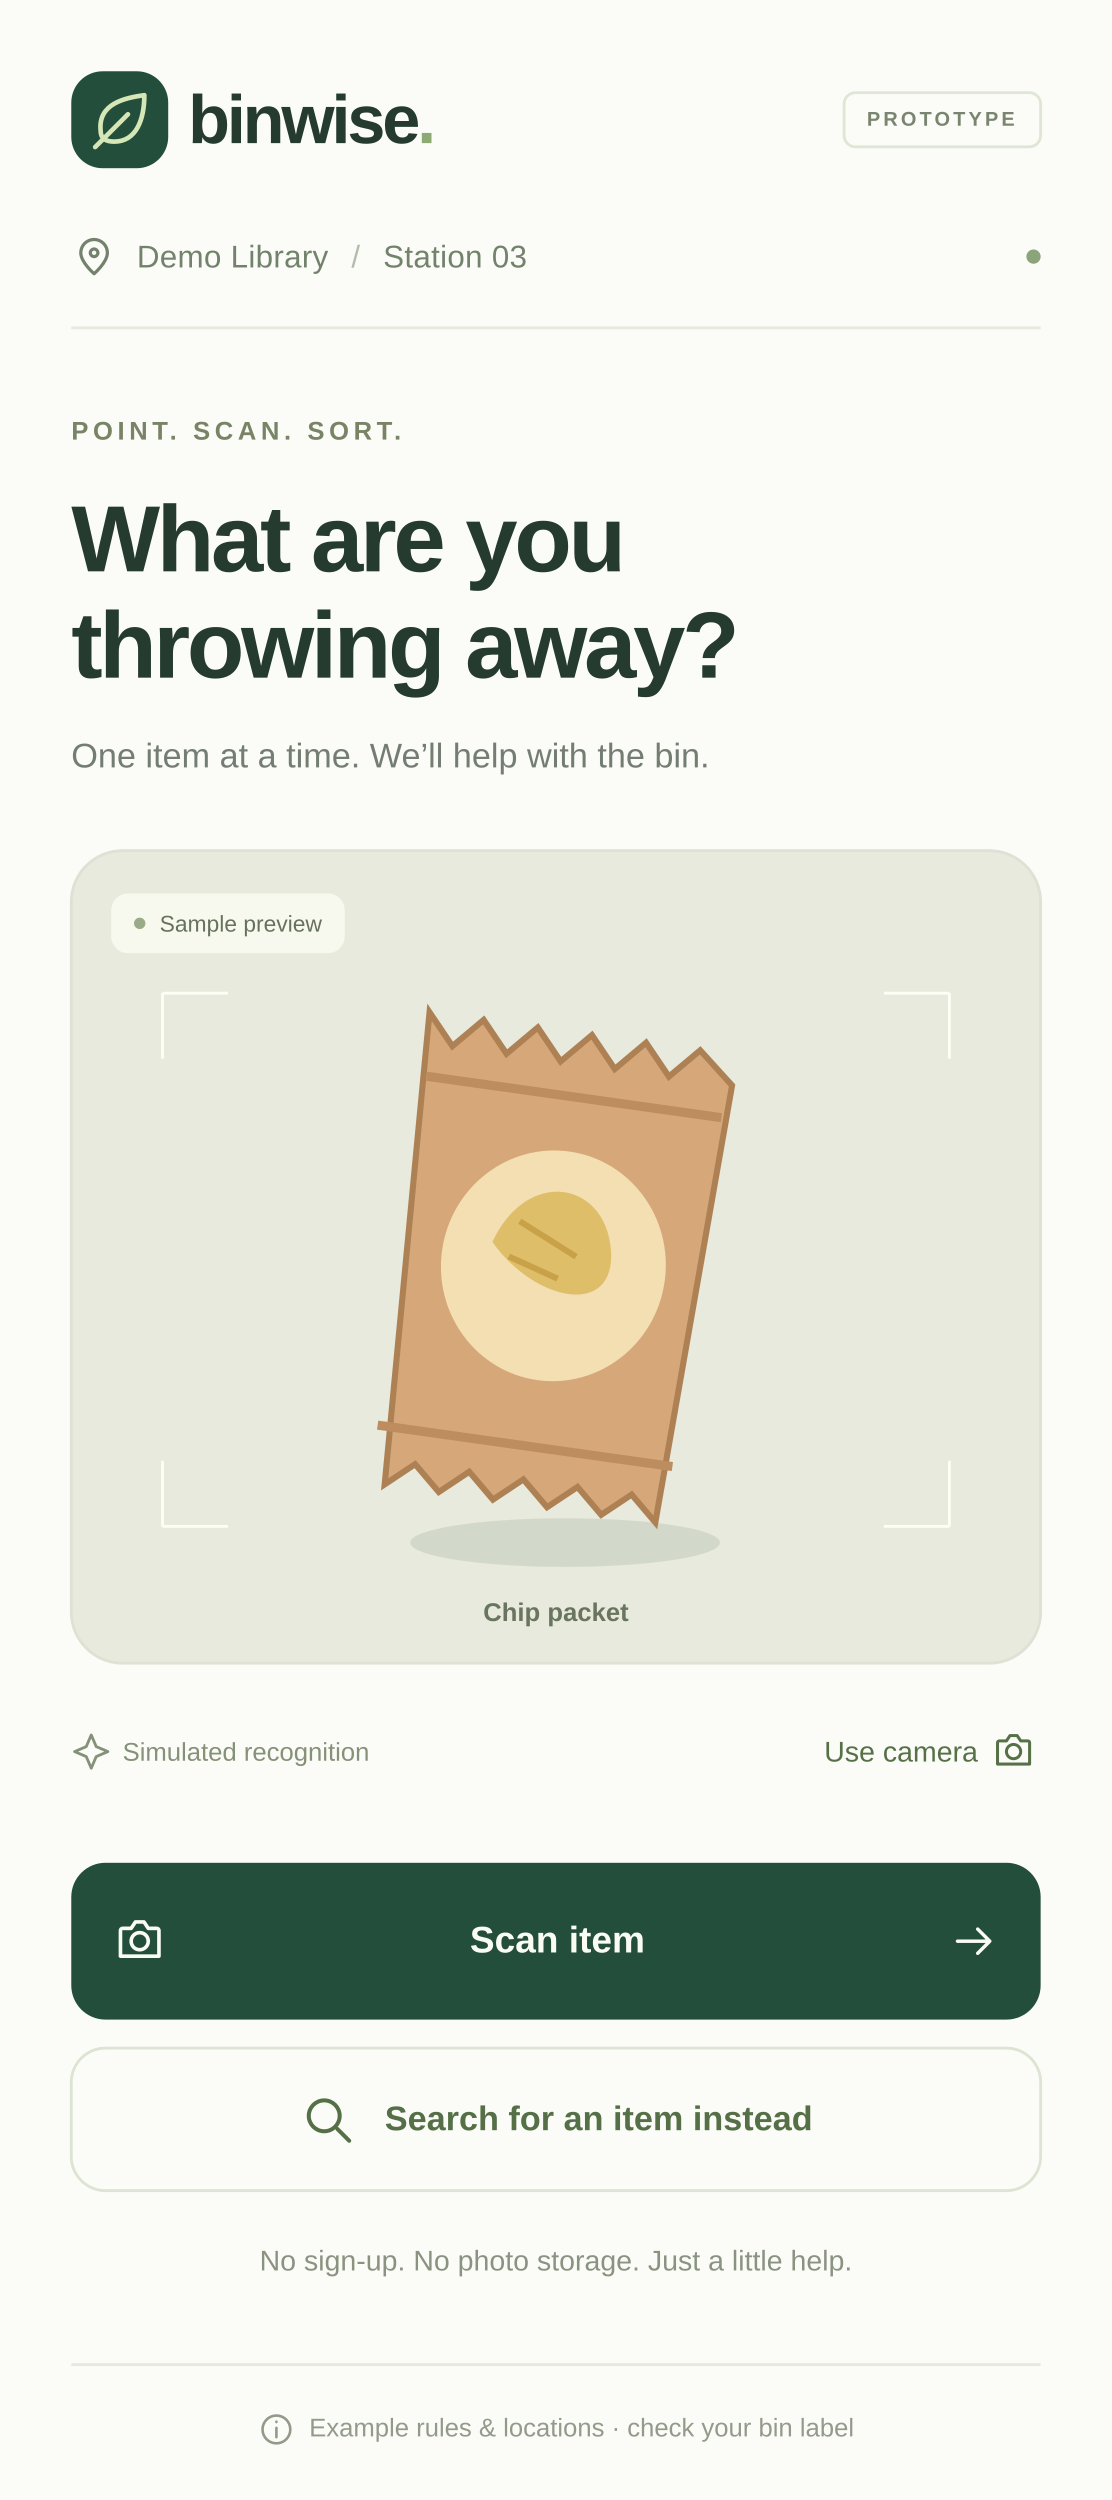
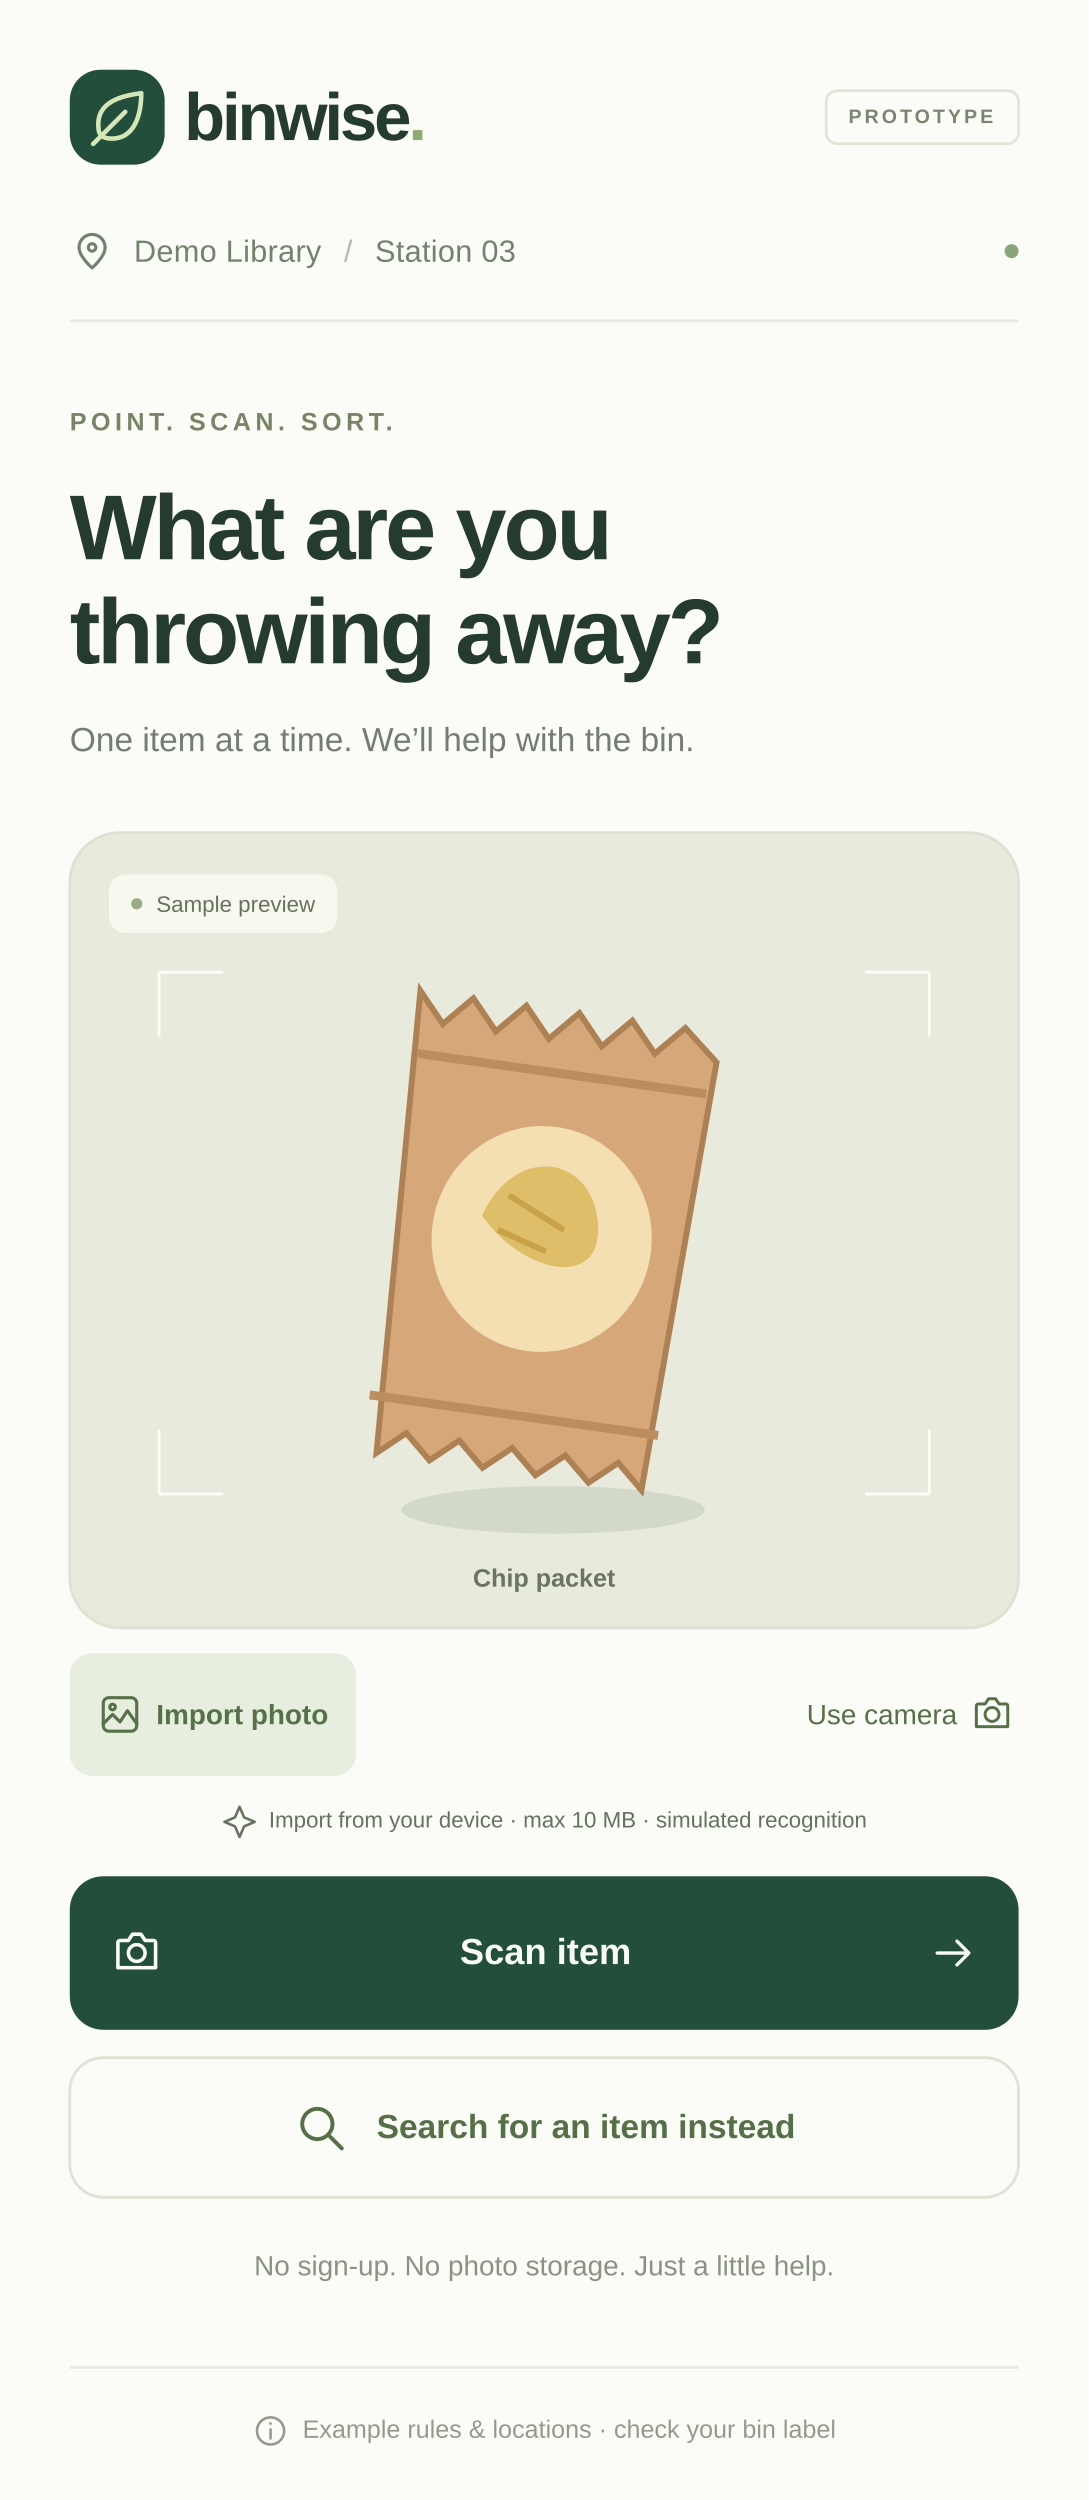
- <svg xmlns="http://www.w3.org/2000/svg" width="390" height="876.86" viewBox="0 0 390 876.86">
+ <svg xmlns="http://www.w3.org/2000/svg" width="390" height="895.86" viewBox="0 0 390 895.86">
  <g id="prototype">
-     <rect x="0" y="0" width="390" height="876.86" rx="0" fill="rgb(251, 252, 247)" />
+     <rect x="0" y="0" width="390" height="895.86" rx="0" fill="rgb(251, 252, 247)" />
    <g id="app-header">
      <g id="brand">
        <g id="brand-symbol">
          <rect x="25" y="25" width="34" height="34" rx="11" fill="rgb(35, 78, 59)" />
          <g id="svg">
            <svg width="23" height="23" viewBox="0 0 24 24" fill="none" stroke="rgb(213, 231, 182)" stroke-width="1.7px" stroke-linecap="round" stroke-linejoin="round" aria-hidden="true" font-family="Inter, &quot;Avenir Next&quot;, Avenir, -apple-system, BlinkMacSystemFont, &quot;Segoe UI&quot;, sans-serif" font-size="24px" font-weight="700" text-anchor="start" opacity="1" x="30.5" y="30.5">
              <path d="M5 16C4 6 14 4 21 3c0 9-3 17-11 17-3 0-5-1-5-4Z" fill="none" stroke="rgb(213, 231, 182)" stroke-width="1.7px" stroke-linecap="round" stroke-linejoin="round" font-family="Inter, &quot;Avenir Next&quot;, Avenir, -apple-system, BlinkMacSystemFont, &quot;Segoe UI&quot;, sans-serif" font-size="24px" font-weight="700" text-anchor="start" opacity="1" />
              <path d="m3 22 12-12" fill="none" stroke="rgb(213, 231, 182)" stroke-width="1.7px" stroke-linecap="round" stroke-linejoin="round" font-family="Inter, &quot;Avenir Next&quot;, Avenir, -apple-system, BlinkMacSystemFont, &quot;Segoe UI&quot;, sans-serif" font-size="24px" font-weight="700" text-anchor="start" opacity="1" />
            </svg>
          </g>
        </g>
        <text x="66" y="50.2" fill="rgb(37, 59, 48)" font-family="Arial, sans-serif" font-size="24" font-weight="700" letter-spacing="-1.1px">binwise</text>
        <g id="brand-period">
          <text x="146.33" y="50.2" fill="rgb(140, 170, 113)" font-family="Arial, sans-serif" font-size="24" font-weight="700" letter-spacing="-1.1px">.</text>
        </g>
      </g>
      <g id="prototype-badge">
        <rect x="296.05" y="32.5" width="68.95" height="19" rx="4" fill="none" stroke="rgb(223, 230, 213)" stroke-width="1" />
        <text x="304.05" y="44.1" fill="rgb(121, 133, 111)" font-family="Arial, sans-serif" font-size="7" font-weight="650" letter-spacing="1.1px">PROTOTYPE</text>
      </g>
    </g>
    <g id="station-context">
      <rect x="25" y="82" width="340" height="33" rx="0" fill="none" />
      <line x1="25" y1="115" x2="365" y2="115" stroke="rgb(230, 233, 222)" stroke-width="1" />
      <g id="svg">
        <svg width="16" height="16" viewBox="0 0 24 24" fill="none" stroke="rgb(115, 130, 108)" stroke-width="1.7px" stroke-linecap="round" stroke-linejoin="round" aria-hidden="true" font-family="Inter, &quot;Avenir Next&quot;, Avenir, -apple-system, BlinkMacSystemFont, &quot;Segoe UI&quot;, sans-serif" font-size="11px" font-weight="400" text-anchor="start" opacity="1" x="25" y="82">
          <path d="M19 10c0 5-7 11-7 11S5 15 5 10a7 7 0 1 1 14 0Z" fill="none" stroke="rgb(115, 130, 108)" stroke-width="1.7px" stroke-linecap="round" stroke-linejoin="round" font-family="Inter, &quot;Avenir Next&quot;, Avenir, -apple-system, BlinkMacSystemFont, &quot;Segoe UI&quot;, sans-serif" font-size="11px" font-weight="400" text-anchor="start" opacity="1" />
          <circle cx="12" cy="10" r="2" fill="none" stroke="rgb(115, 130, 108)" stroke-width="1.7px" stroke-linecap="round" stroke-linejoin="round" font-family="Inter, &quot;Avenir Next&quot;, Avenir, -apple-system, BlinkMacSystemFont, &quot;Segoe UI&quot;, sans-serif" font-size="11px" font-weight="400" text-anchor="start" opacity="1" />
        </svg>
      </g>
      <g id="span">
        <text x="48" y="93.8" fill="rgb(115, 130, 108)" font-family="Arial, sans-serif" font-size="11" font-weight="400" letter-spacing="0.1px">Demo Library</text>
        <g id="station-divider">
          <text x="123.23" y="93.8" fill="rgb(179, 188, 170)" font-family="Arial, sans-serif" font-size="11" font-weight="400" letter-spacing="0.1px">/</text>
        </g>
        <text x="134.39" y="93.8" fill="rgb(115, 130, 108)" font-family="Arial, sans-serif" font-size="11" font-weight="400" letter-spacing="0.1px">Station</text>
        <text x="172.5" y="93.8" fill="rgb(115, 130, 108)" font-family="Arial, sans-serif" font-size="11" font-weight="400" letter-spacing="0.1px">03</text>
      </g>
      <g id="connected-dot">
        <rect x="360" y="87.5" width="5" height="5" rx="2.5" fill="rgb(139, 164, 122)" />
      </g>
    </g>
    <g id="screen-content">
      <g id="section">
        <g id="section-title">
          <g id="step-label">
            <text x="25" y="154.2" fill="rgb(120, 132, 101)" font-family="Arial, sans-serif" font-size="9" font-weight="700" letter-spacing="1.6px">POINT. SCAN. SORT.</text>
          </g>
          <g id="h2">
            <text x="25" y="200.4" fill="rgb(37, 59, 48)" font-family="Arial, sans-serif" font-size="33" font-weight="560" letter-spacing="-1.15px">What are you</text>
            <text x="25" y="237.68" fill="rgb(37, 59, 48)" font-family="Arial, sans-serif" font-size="33" font-weight="560" letter-spacing="-1.15px">throwing away?</text>
          </g>
          <g id="p">
            <text x="25" y="269.16" fill="rgb(115, 125, 114)" font-family="Arial, sans-serif" font-size="12" font-weight="400">One item at a time. We’ll help with the bin.</text>
          </g>
        </g>
        <g id="camera-frame">
          <rect x="25" y="298.36" width="340" height="285" rx="18" fill="#e7eadc" stroke="rgb(221, 226, 212)" stroke-width="1" />
          <g id="camera-texture" />
          <g id="item-art">
            <svg viewBox="0 0 200 230" aria-hidden="true" fill="rgb(0, 0, 0)" stroke="none" stroke-width="1px" stroke-linecap="butt" stroke-linejoin="miter" font-family="Inter, &quot;Avenir Next&quot;, Avenir, -apple-system, BlinkMacSystemFont, &quot;Segoe UI&quot;, sans-serif" font-size="16px" font-weight="400" text-anchor="start" opacity="1" x="88" y="317.36" width="214" height="245">
              <ellipse cx="103" cy="210" rx="51" ry="8" fill="rgb(22, 54, 41)" opacity="0.1" stroke="none" stroke-width="1px" stroke-linecap="butt" stroke-linejoin="miter" font-family="Inter, &quot;Avenir Next&quot;, Avenir, -apple-system, BlinkMacSystemFont, &quot;Segoe UI&quot;, sans-serif" font-size="16px" font-weight="400" text-anchor="start" />
              <g transform="rotate(8 100 120)" fill="rgb(0, 0, 0)" stroke="none" stroke-width="1px" stroke-linecap="butt" stroke-linejoin="miter" font-family="Inter, &quot;Avenir Next&quot;, Avenir, -apple-system, BlinkMacSystemFont, &quot;Segoe UI&quot;, sans-serif" font-size="16px" font-weight="400" text-anchor="start" opacity="1" style="transform: matrix(0.990268, 0.139173, -0.139173, 0.990268, 17.674, -12.7495);">
                <path d="m47 42 9 10 9-10 9 10 9-10 9 10 9-10 9 10 9-10 9 10 9-10 12 10-5 146-9-8-9 8-9-8-9 8-9-8-9 8-9-8-9 8-9-8-9 8Z" fill="rgb(214, 167, 120)" stroke="rgb(174, 129, 85)" stroke-width="2px" stroke-linecap="butt" stroke-linejoin="miter" font-family="Inter, &quot;Avenir Next&quot;, Avenir, -apple-system, BlinkMacSystemFont, &quot;Segoe UI&quot;, sans-serif" font-size="16px" font-weight="400" text-anchor="start" opacity="1" />
                <path d="M49 63h98m-98 116h98" stroke="rgb(189, 141, 96)" stroke-width="3px" fill="rgb(0, 0, 0)" stroke-linecap="butt" stroke-linejoin="miter" font-family="Inter, &quot;Avenir Next&quot;, Avenir, -apple-system, BlinkMacSystemFont, &quot;Segoe UI&quot;, sans-serif" font-size="16px" font-weight="400" text-anchor="start" opacity="1" />
                <ellipse cx="99" cy="119" rx="37" ry="38" fill="rgb(243, 223, 178)" stroke="none" stroke-width="1px" stroke-linecap="butt" stroke-linejoin="miter" font-family="Inter, &quot;Avenir Next&quot;, Avenir, -apple-system, BlinkMacSystemFont, &quot;Segoe UI&quot;, sans-serif" font-size="16px" font-weight="400" text-anchor="start" opacity="1" />
                <path d="M78 114c8-26 34-25 39-3s-22 21-39 3Z" fill="rgb(223, 190, 105)" stroke="none" stroke-width="1px" stroke-linecap="butt" stroke-linejoin="miter" font-family="Inter, &quot;Avenir Next&quot;, Avenir, -apple-system, BlinkMacSystemFont, &quot;Segoe UI&quot;, sans-serif" font-size="16px" font-weight="400" text-anchor="start" opacity="1" />
                <path d="m86 106 20 9m-22 3 17 5" stroke="rgb(200, 161, 73)" stroke-width="2px" fill="rgb(0, 0, 0)" stroke-linecap="butt" stroke-linejoin="miter" font-family="Inter, &quot;Avenir Next&quot;, Avenir, -apple-system, BlinkMacSystemFont, &quot;Segoe UI&quot;, sans-serif" font-size="16px" font-weight="400" text-anchor="start" opacity="1" />
              </g>
            </svg>
          </g>
          <g id="preview-label">
            <rect x="39" y="313.36" width="81.92" height="21" rx="6" fill="rgba(251, 252, 241, 0.86)" />
            <g id="preview-dot">
              <rect x="47" y="321.86" width="4" height="4" rx="2" fill="rgb(154, 171, 136)" />
            </g>
            <text x="56" y="326.76" fill="rgb(101, 114, 93)" font-family="Arial, sans-serif" font-size="8" font-weight="500">Sample preview</text>
          </g>
          <g id="focus-corner">
            <rect x="57" y="348.36" width="23" height="23" rx="5" fill="none" />
            <line x1="57" y1="348.36" x2="80" y2="348.36" stroke="rgb(253, 254, 245)" stroke-width="1" />
            <line x1="57" y1="348.36" x2="57" y2="371.36" stroke="rgb(253, 254, 245)" stroke-width="1" />
          </g>
          <g id="focus-corner">
            <rect x="310" y="348.36" width="23" height="23" rx="0" fill="none" />
            <line x1="310" y1="348.36" x2="333" y2="348.36" stroke="rgb(253, 254, 245)" stroke-width="1" />
            <line x1="333" y1="348.36" x2="333" y2="371.36" stroke="rgb(253, 254, 245)" stroke-width="1" />
          </g>
          <g id="focus-corner">
            <rect x="57" y="512.36" width="23" height="23" rx="0" fill="none" />
            <line x1="57" y1="535.36" x2="80" y2="535.36" stroke="rgb(253, 254, 245)" stroke-width="1" />
            <line x1="57" y1="512.36" x2="57" y2="535.36" stroke="rgb(253, 254, 245)" stroke-width="1" />
          </g>
          <g id="focus-corner">
            <rect x="310" y="512.36" width="23" height="23" rx="0" fill="none" />
            <line x1="333" y1="512.36" x2="333" y2="535.36" stroke="rgb(253, 254, 245)" stroke-width="1" />
            <line x1="310" y1="535.36" x2="333" y2="535.36" stroke="rgb(253, 254, 245)" stroke-width="1" />
          </g>
          <g id="camera-hint">
            <text x="169.48" y="568.56" fill="rgb(105, 117, 94)" font-family="Arial, sans-serif" font-size="9" font-weight="550">Chip packet</text>
          </g>
        </g>
        <g id="camera-utilities">
-           <g id="span">
+           <g id="text-button">
+             <rect x="25" y="592.36" width="102.66" height="44" rx="8" fill="rgb(232, 238, 223)" />
            <g id="svg">
-               <svg width="14" height="14" viewBox="0 0 24 24" fill="none" stroke="rgb(133, 145, 120)" stroke-width="1.7px" stroke-linecap="round" stroke-linejoin="round" aria-hidden="true" font-family="Inter, &quot;Avenir Next&quot;, Avenir, -apple-system, BlinkMacSystemFont, &quot;Segoe UI&quot;, sans-serif" font-size="9px" font-weight="400" text-anchor="start" opacity="1" x="25" y="607.36">
-                 <path d="m12 2 3 7 7 3-7 3-3 7-3-7-7-3 7-3 3-7Z" fill="none" stroke="rgb(133, 145, 120)" stroke-width="1.7px" stroke-linecap="round" stroke-linejoin="round" font-family="Inter, &quot;Avenir Next&quot;, Avenir, -apple-system, BlinkMacSystemFont, &quot;Segoe UI&quot;, sans-serif" font-size="9px" font-weight="400" text-anchor="start" opacity="1" />
+               <svg width="16" height="16" viewBox="0 0 24 24" fill="none" stroke="rgb(86, 113, 72)" stroke-width="1.7px" stroke-linecap="round" stroke-linejoin="round" aria-hidden="true" font-family="Inter, &quot;Avenir Next&quot;, Avenir, -apple-system, BlinkMacSystemFont, &quot;Segoe UI&quot;, sans-serif" font-size="10px" font-weight="650" text-anchor="start" opacity="1" x="35" y="606.36">
+                 <rect x="3" y="3" width="18" height="18" rx="3" fill="none" stroke="rgb(86, 113, 72)" stroke-width="1.7px" stroke-linecap="round" stroke-linejoin="round" font-family="Inter, &quot;Avenir Next&quot;, Avenir, -apple-system, BlinkMacSystemFont, &quot;Segoe UI&quot;, sans-serif" font-size="10px" font-weight="650" text-anchor="start" opacity="1" />
+                 <circle cx="8" cy="8" r="1.5" fill="none" stroke="rgb(86, 113, 72)" stroke-width="1.7px" stroke-linecap="round" stroke-linejoin="round" font-family="Inter, &quot;Avenir Next&quot;, Avenir, -apple-system, BlinkMacSystemFont, &quot;Segoe UI&quot;, sans-serif" font-size="10px" font-weight="650" text-anchor="start" opacity="1" />
+                 <path d="m3 17 5-5 4 4 4-6 5 7" fill="none" stroke="rgb(86, 113, 72)" stroke-width="1.7px" stroke-linecap="round" stroke-linejoin="round" font-family="Inter, &quot;Avenir Next&quot;, Avenir, -apple-system, BlinkMacSystemFont, &quot;Segoe UI&quot;, sans-serif" font-size="10px" font-weight="650" text-anchor="start" opacity="1" />
              </svg>
            </g>
-             <text x="43" y="617.56" fill="rgb(133, 145, 120)" font-family="Arial, sans-serif" font-size="9" font-weight="400">Simulated recognition</text>
+             <text x="56" y="617.86" fill="rgb(86, 113, 72)" font-family="Arial, sans-serif" font-size="10" font-weight="650">Import photo</text>
          </g>
          <g id="text-button">
            <text x="289.09" y="617.86" fill="rgb(86, 113, 72)" font-family="Arial, sans-serif" font-size="10" font-weight="400">Use camera</text>
            <g id="svg">
              <svg width="15" height="15" viewBox="0 0 24 24" fill="none" stroke="rgb(86, 113, 72)" stroke-width="1.7px" stroke-linecap="round" stroke-linejoin="round" aria-hidden="true" font-family="Inter, &quot;Avenir Next&quot;, Avenir, -apple-system, BlinkMacSystemFont, &quot;Segoe UI&quot;, sans-serif" font-size="10px" font-weight="400" text-anchor="start" opacity="1" x="348" y="606.86">
                <path d="M4 6h4l2-3h4l2 3h4a1 1 0 0 1 1 1v12H3V7a1 1 0 0 1 1-1Z" fill="none" stroke="rgb(86, 113, 72)" stroke-width="1.7px" stroke-linecap="round" stroke-linejoin="round" font-family="Inter, &quot;Avenir Next&quot;, Avenir, -apple-system, BlinkMacSystemFont, &quot;Segoe UI&quot;, sans-serif" font-size="10px" font-weight="400" text-anchor="start" opacity="1" />
                <circle cx="12" cy="12" r="4" fill="none" stroke="rgb(86, 113, 72)" stroke-width="1.7px" stroke-linecap="round" stroke-linejoin="round" font-family="Inter, &quot;Avenir Next&quot;, Avenir, -apple-system, BlinkMacSystemFont, &quot;Segoe UI&quot;, sans-serif" font-size="10px" font-weight="400" text-anchor="start" opacity="1" />
              </svg>
            </g>
          </g>
        </g>
+         <g id="recognition-note">
+           <g id="svg">
+             <svg width="13" height="13" viewBox="0 0 24 24" fill="none" stroke="rgb(101, 114, 93)" stroke-width="1.7px" stroke-linecap="round" stroke-linejoin="round" aria-hidden="true" font-family="Inter, &quot;Avenir Next&quot;, Avenir, -apple-system, BlinkMacSystemFont, &quot;Segoe UI&quot;, sans-serif" font-size="8px" font-weight="400" text-anchor="start" opacity="1" x="79.34" y="646.36">
+               <path d="m12 2 3 7 7 3-7 3-3 7-3-7-7-3 7-3 3-7Z" fill="none" stroke="rgb(101, 114, 93)" stroke-width="1.7px" stroke-linecap="round" stroke-linejoin="round" font-family="Inter, &quot;Avenir Next&quot;, Avenir, -apple-system, BlinkMacSystemFont, &quot;Segoe UI&quot;, sans-serif" font-size="8px" font-weight="400" text-anchor="start" opacity="1" />
+             </svg>
+           </g>
+           <text x="96.34" y="654.85" fill="rgb(101, 114, 93)" font-family="Arial, sans-serif" font-size="8" font-weight="400">Import from your device · max 10 MB · simulated recognition</text>
+         </g>
        <g id="primary-button">
-           <rect x="25" y="653.36" width="340" height="55" rx="12" fill="rgb(35, 78, 59)" />
+           <rect x="25" y="672.36" width="340" height="55" rx="12" fill="rgb(35, 78, 59)" />
          <g id="svg">
-             <svg width="18" height="20" viewBox="0 0 24 24" fill="none" stroke="rgb(250, 252, 244)" stroke-width="1.7px" stroke-linecap="round" stroke-linejoin="round" aria-hidden="true" font-family="Inter, &quot;Avenir Next&quot;, Avenir, -apple-system, BlinkMacSystemFont, &quot;Segoe UI&quot;, sans-serif" font-size="13px" font-weight="580" text-anchor="start" opacity="1" x="40" y="670.86">
+             <svg width="18" height="20" viewBox="0 0 24 24" fill="none" stroke="rgb(250, 252, 244)" stroke-width="1.7px" stroke-linecap="round" stroke-linejoin="round" aria-hidden="true" font-family="Inter, &quot;Avenir Next&quot;, Avenir, -apple-system, BlinkMacSystemFont, &quot;Segoe UI&quot;, sans-serif" font-size="13px" font-weight="580" text-anchor="start" opacity="1" x="40" y="689.86">
              <path d="M4 6h4l2-3h4l2 3h4a1 1 0 0 1 1 1v12H3V7a1 1 0 0 1 1-1Z" fill="none" stroke="rgb(250, 252, 244)" stroke-width="1.7px" stroke-linecap="round" stroke-linejoin="round" font-family="Inter, &quot;Avenir Next&quot;, Avenir, -apple-system, BlinkMacSystemFont, &quot;Segoe UI&quot;, sans-serif" font-size="13px" font-weight="580" text-anchor="start" opacity="1" />
              <circle cx="12" cy="12" r="4" fill="none" stroke="rgb(250, 252, 244)" stroke-width="1.7px" stroke-linecap="round" stroke-linejoin="round" font-family="Inter, &quot;Avenir Next&quot;, Avenir, -apple-system, BlinkMacSystemFont, &quot;Segoe UI&quot;, sans-serif" font-size="13px" font-weight="580" text-anchor="start" opacity="1" />
            </svg>
          </g>
-           <text x="164.8" y="684.81" fill="rgb(250, 252, 244)" font-family="Arial, sans-serif" font-size="13" font-weight="580">Scan item</text>
+           <text x="164.8" y="703.81" fill="rgb(250, 252, 244)" font-family="Arial, sans-serif" font-size="13" font-weight="580">Scan item</text>
          <g id="svg">
-             <svg width="17" height="20" viewBox="0 0 24 24" fill="none" stroke="rgb(250, 252, 244)" stroke-width="1.7px" stroke-linecap="round" stroke-linejoin="round" aria-hidden="true" font-family="Inter, &quot;Avenir Next&quot;, Avenir, -apple-system, BlinkMacSystemFont, &quot;Segoe UI&quot;, sans-serif" font-size="13px" font-weight="580" text-anchor="start" opacity="1" x="333" y="670.86">
+             <svg width="17" height="20" viewBox="0 0 24 24" fill="none" stroke="rgb(250, 252, 244)" stroke-width="1.7px" stroke-linecap="round" stroke-linejoin="round" aria-hidden="true" font-family="Inter, &quot;Avenir Next&quot;, Avenir, -apple-system, BlinkMacSystemFont, &quot;Segoe UI&quot;, sans-serif" font-size="13px" font-weight="580" text-anchor="start" opacity="1" x="333" y="689.86">
              <path d="M4 12h16m-6-6 6 6-6 6" fill="none" stroke="rgb(250, 252, 244)" stroke-width="1.7px" stroke-linecap="round" stroke-linejoin="round" font-family="Inter, &quot;Avenir Next&quot;, Avenir, -apple-system, BlinkMacSystemFont, &quot;Segoe UI&quot;, sans-serif" font-size="13px" font-weight="580" text-anchor="start" opacity="1" />
            </svg>
          </g>
        </g>
        <g id="secondary-button">
-           <rect x="25" y="718.36" width="340" height="50" rx="12" fill="none" stroke="rgb(221, 228, 211)" stroke-width="1" />
+           <rect x="25" y="737.36" width="340" height="50" rx="12" fill="none" stroke="rgb(221, 228, 211)" stroke-width="1" />
          <g id="svg">
-             <svg width="20" height="20" viewBox="0 0 24 24" fill="none" stroke="rgb(85, 112, 70)" stroke-width="1.7px" stroke-linecap="round" stroke-linejoin="round" aria-hidden="true" font-family="Inter, &quot;Avenir Next&quot;, Avenir, -apple-system, BlinkMacSystemFont, &quot;Segoe UI&quot;, sans-serif" font-size="12px" font-weight="580" text-anchor="start" opacity="1" x="104.97" y="733.36">
+             <svg width="20" height="20" viewBox="0 0 24 24" fill="none" stroke="rgb(85, 112, 70)" stroke-width="1.7px" stroke-linecap="round" stroke-linejoin="round" aria-hidden="true" font-family="Inter, &quot;Avenir Next&quot;, Avenir, -apple-system, BlinkMacSystemFont, &quot;Segoe UI&quot;, sans-serif" font-size="12px" font-weight="580" text-anchor="start" opacity="1" x="104.97" y="752.36">
              <circle cx="10.5" cy="10.5" r="6.5" fill="none" stroke="rgb(85, 112, 70)" stroke-width="1.7px" stroke-linecap="round" stroke-linejoin="round" font-family="Inter, &quot;Avenir Next&quot;, Avenir, -apple-system, BlinkMacSystemFont, &quot;Segoe UI&quot;, sans-serif" font-size="12px" font-weight="580" text-anchor="start" opacity="1" />
              <path d="m16 16 5 5" fill="none" stroke="rgb(85, 112, 70)" stroke-width="1.7px" stroke-linecap="round" stroke-linejoin="round" font-family="Inter, &quot;Avenir Next&quot;, Avenir, -apple-system, BlinkMacSystemFont, &quot;Segoe UI&quot;, sans-serif" font-size="12px" font-weight="580" text-anchor="start" opacity="1" />
            </svg>
          </g>
-           <text x="134.97" y="747.16" fill="rgb(85, 112, 70)" font-family="Arial, sans-serif" font-size="12" font-weight="580">Search for an item instead</text>
+           <text x="134.97" y="766.16" fill="rgb(85, 112, 70)" font-family="Arial, sans-serif" font-size="12" font-weight="580">Search for an item instead</text>
        </g>
        <g id="privacy-note">
-           <text x="91.05" y="796.36" fill="rgb(138, 147, 129)" font-family="Arial, sans-serif" font-size="10" font-weight="400">No sign-up. No photo storage. Just a little help.</text>
+           <text x="91.05" y="815.36" fill="rgb(138, 147, 129)" font-family="Arial, sans-serif" font-size="10" font-weight="400">No sign-up. No photo storage. Just a little help.</text>
        </g>
      </g>
    </g>
    <g id="app-footer">
-       <rect x="25" y="829.36" width="340" height="29.5" rx="0" fill="none" />
-       <line x1="25" y1="829.36" x2="365" y2="829.36" stroke="rgb(230, 233, 222)" stroke-width="1" />
+       <rect x="25" y="848.36" width="340" height="29.5" rx="0" fill="none" />
+       <line x1="25" y1="848.36" x2="365" y2="848.36" stroke="rgb(230, 233, 222)" stroke-width="1" />
      <g id="svg">
-         <svg width="13" height="13" viewBox="0 0 24 24" fill="none" stroke="rgb(148, 154, 138)" stroke-width="1.7px" stroke-linecap="round" stroke-linejoin="round" aria-hidden="true" font-family="Inter, &quot;Avenir Next&quot;, Avenir, -apple-system, BlinkMacSystemFont, &quot;Segoe UI&quot;, sans-serif" font-size="9px" font-weight="400" text-anchor="start" opacity="1" x="90.45" y="845.61">
+         <svg width="13" height="13" viewBox="0 0 24 24" fill="none" stroke="rgb(148, 154, 138)" stroke-width="1.7px" stroke-linecap="round" stroke-linejoin="round" aria-hidden="true" font-family="Inter, &quot;Avenir Next&quot;, Avenir, -apple-system, BlinkMacSystemFont, &quot;Segoe UI&quot;, sans-serif" font-size="9px" font-weight="400" text-anchor="start" opacity="1" x="90.45" y="864.61">
          <circle cx="12" cy="12" r="9" fill="none" stroke="rgb(148, 154, 138)" stroke-width="1.7px" stroke-linecap="round" stroke-linejoin="round" font-family="Inter, &quot;Avenir Next&quot;, Avenir, -apple-system, BlinkMacSystemFont, &quot;Segoe UI&quot;, sans-serif" font-size="9px" font-weight="400" text-anchor="start" opacity="1" />
          <path d="M12 11v6m0-10v.2" fill="none" stroke="rgb(148, 154, 138)" stroke-width="1.7px" stroke-linecap="round" stroke-linejoin="round" font-family="Inter, &quot;Avenir Next&quot;, Avenir, -apple-system, BlinkMacSystemFont, &quot;Segoe UI&quot;, sans-serif" font-size="9px" font-weight="400" text-anchor="start" opacity="1" />
        </svg>
      </g>
      <g id="span">
-         <text x="108.45" y="854.56" fill="rgb(148, 154, 138)" font-family="Arial, sans-serif" font-size="9" font-weight="400">Example rules &amp; locations · check your bin label</text>
+         <text x="108.45" y="873.56" fill="rgb(148, 154, 138)" font-family="Arial, sans-serif" font-size="9" font-weight="400">Example rules &amp; locations · check your bin label</text>
      </g>
    </g>
  </g>
</svg>
